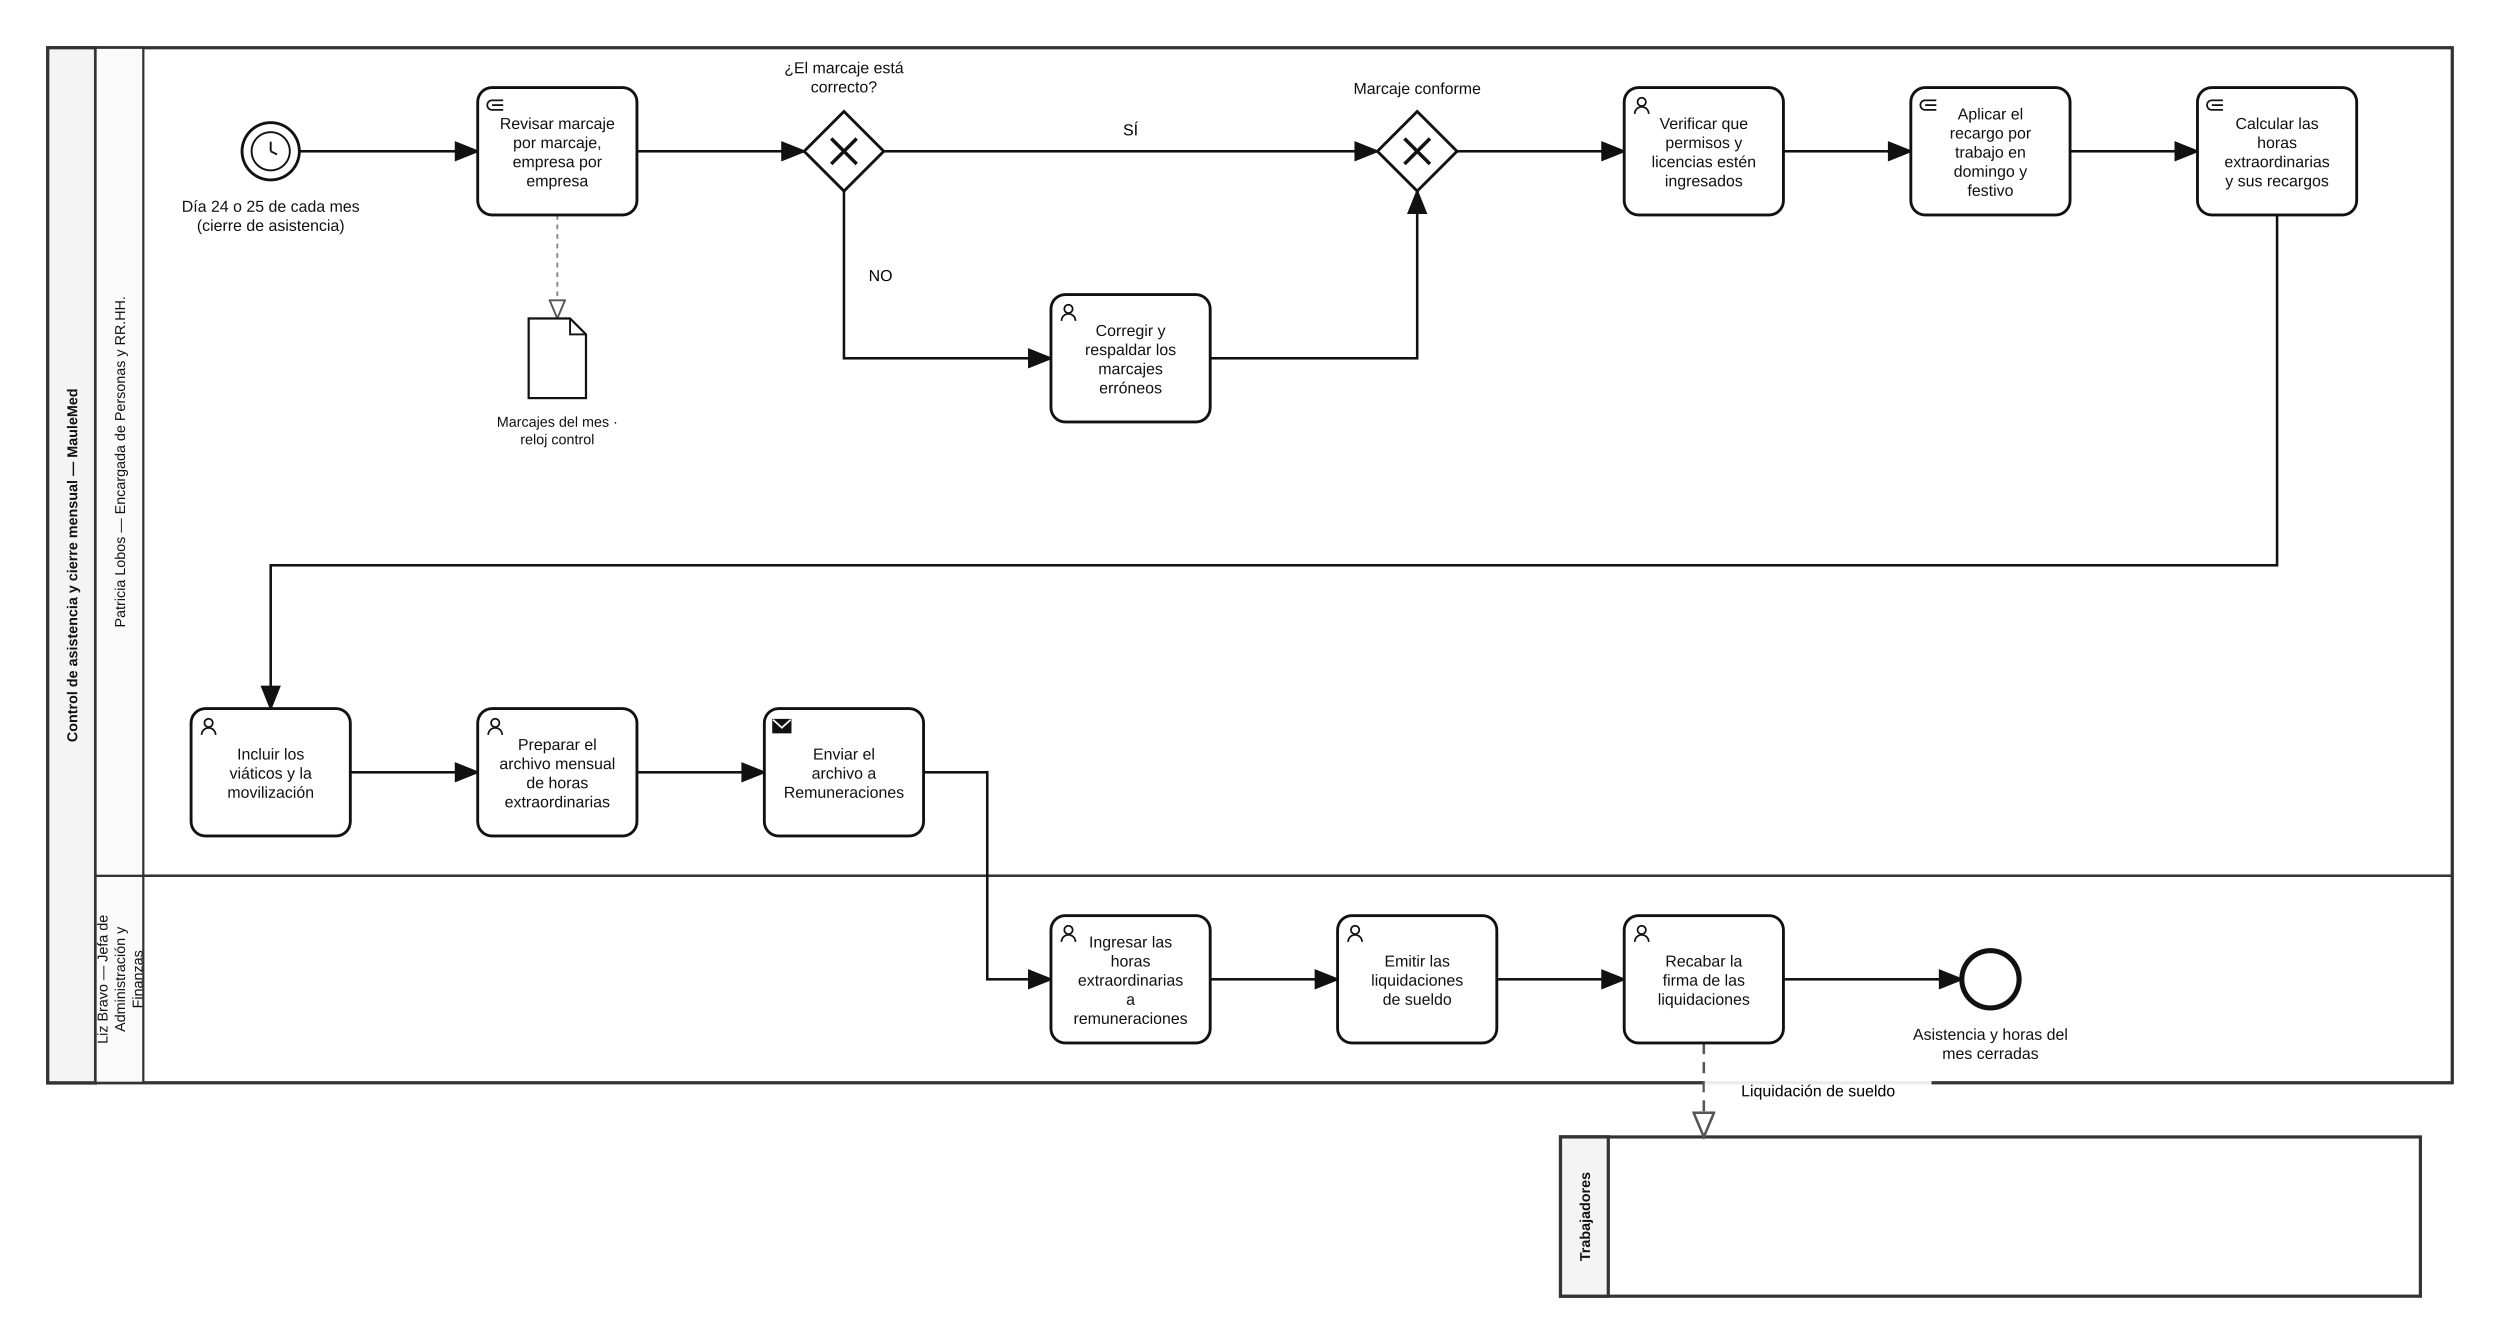
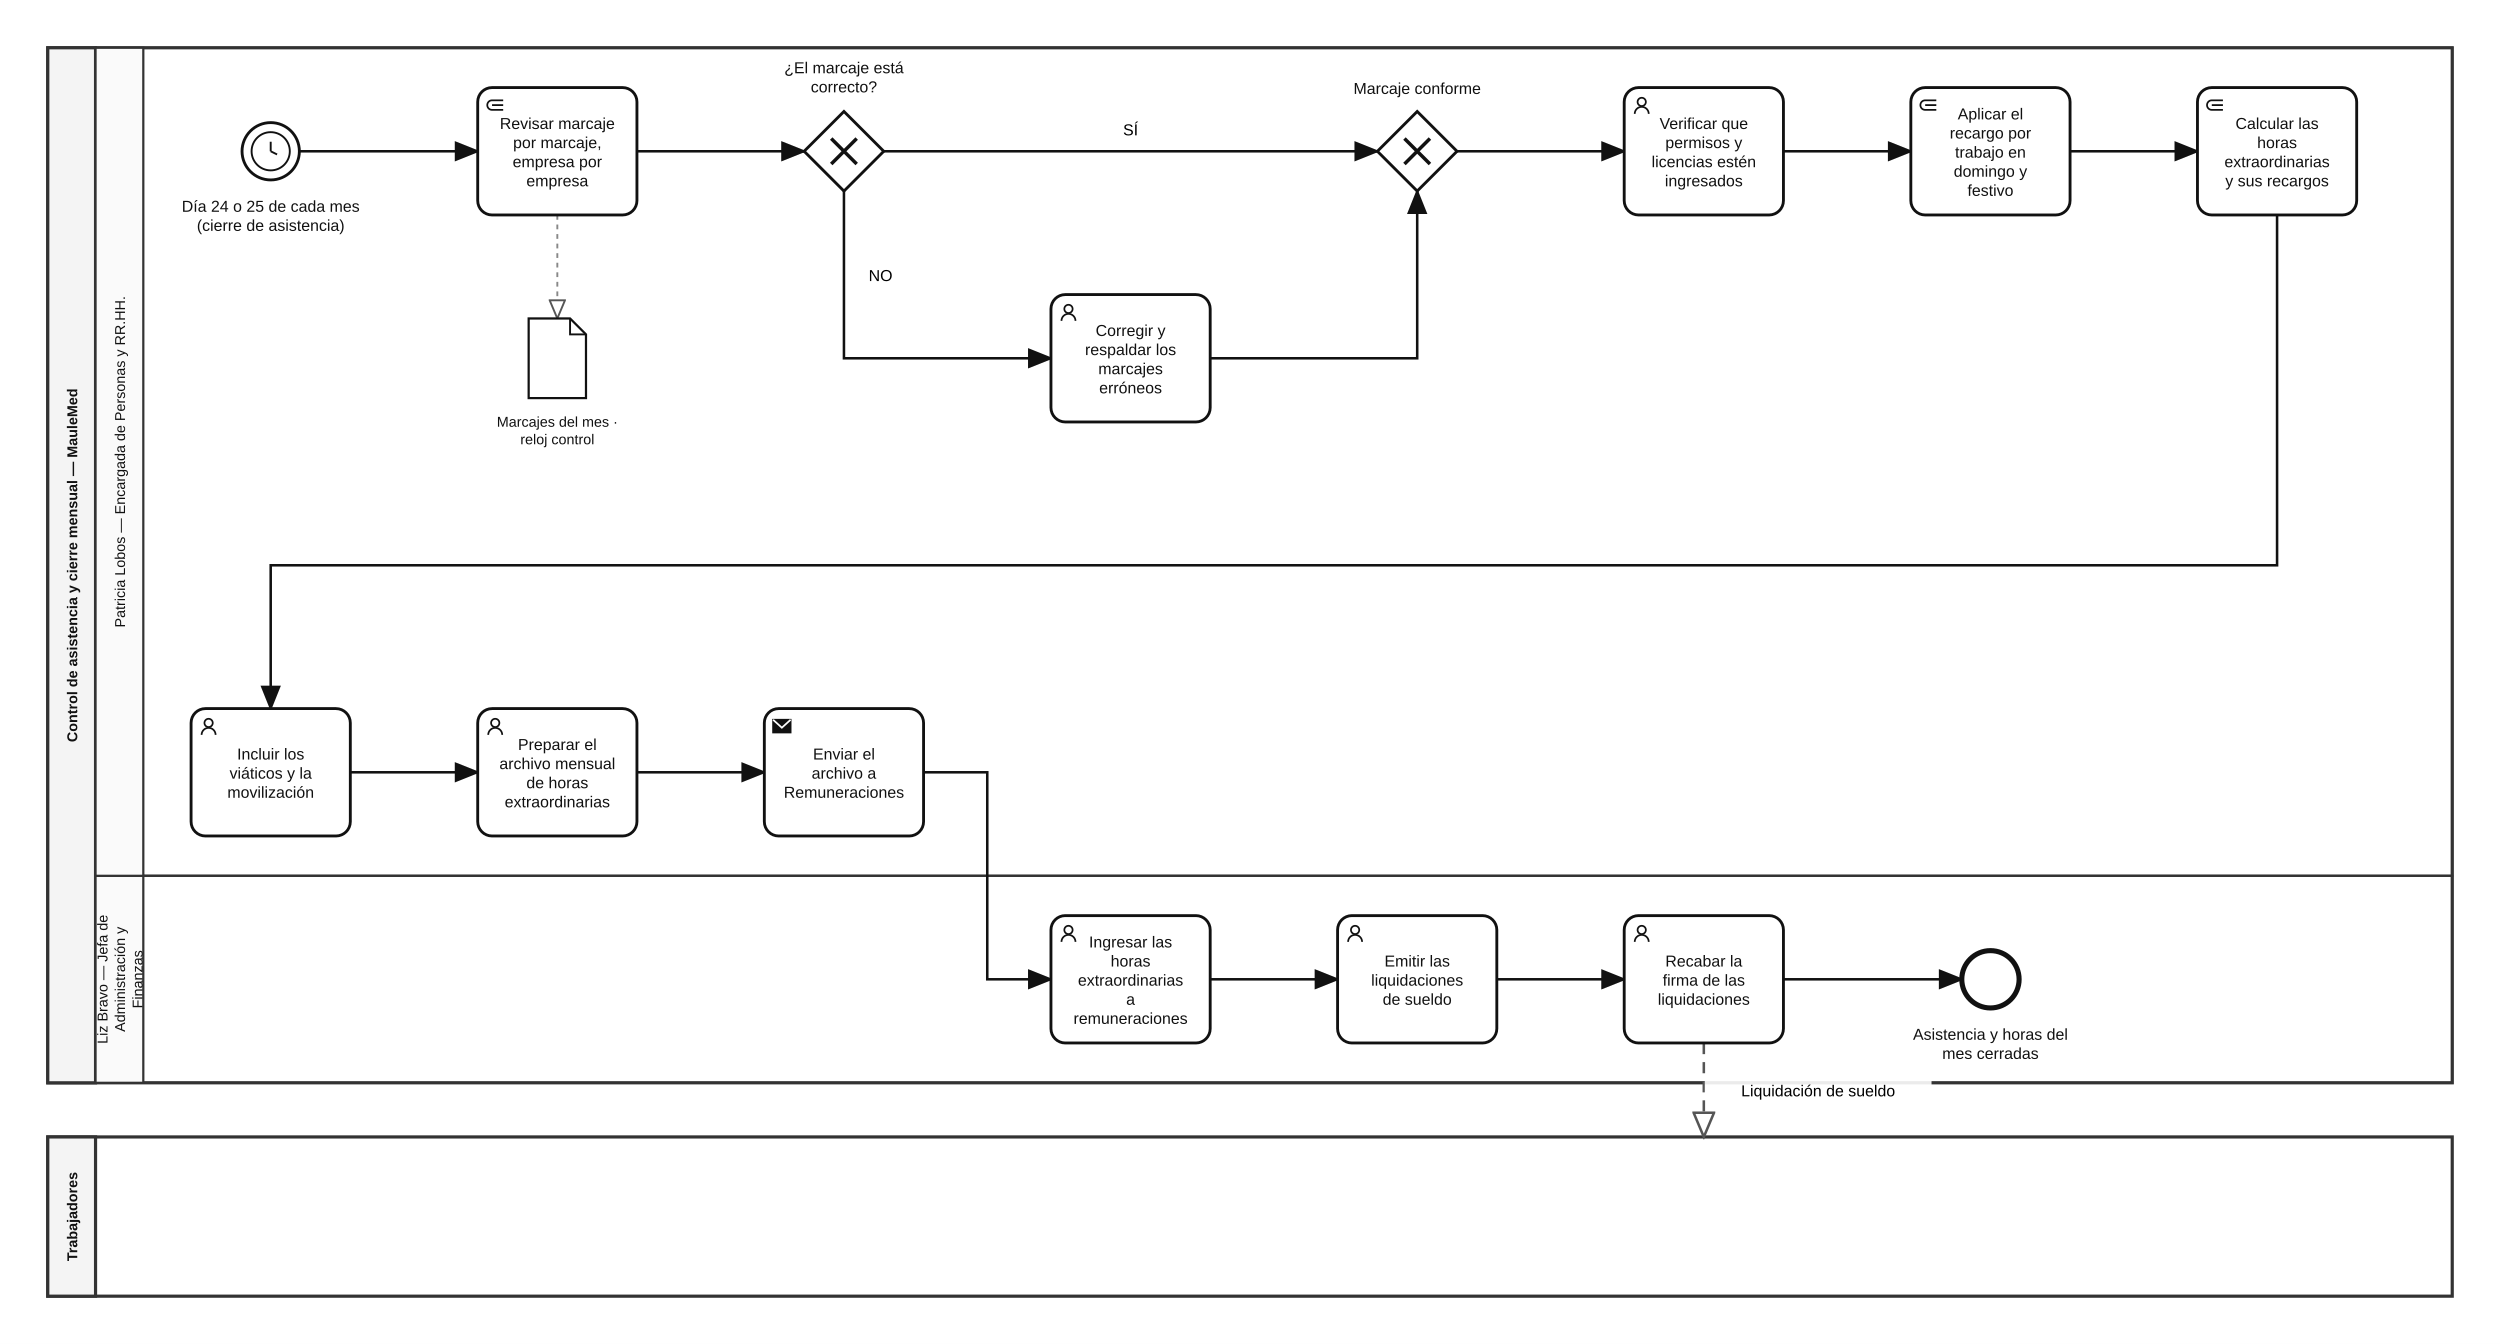
<svg xmlns="http://www.w3.org/2000/svg" width="1570" height="844" viewBox="0 0 1570 844">
  <rect width="100%" height="100%" fill="#ffffff" />
  <defs>
    <marker id="sf" markerWidth="10" markerHeight="8" refX="9" refY="4" orient="auto">
      <path d="M0,0 L10,4 L0,8 z" fill="#111" />
    </marker>
    <marker id="mf" markerWidth="11" markerHeight="9" refX="10" refY="4.5" orient="auto">
      <path d="M0.5,0.5 L10,4.5 L0.5,8.5 z" fill="#fff" stroke="#555" stroke-width="1" />
    </marker>
  </defs>
  <rect x="30.0" y="30.0" width="1510.0" height="650.0" fill="#fff" stroke="#333" stroke-width="2" />
  <rect x="30.0" y="30.0" width="30" height="650.0" fill="#f4f4f4" stroke="#333" stroke-width="2" />
  <g transform="translate(45.0,355.0) rotate(-90)">
    <text x="0.0" y="3.5" font-family="Arial,Helvetica,sans-serif" font-size="9" font-weight="bold" text-anchor="middle" fill="#111">Control de asistencia y cierre mensual — MauleMed</text>
  </g>
-   <rect x="980.0" y="714.0" width="540.0" height="100.0" fill="#fff" stroke="#333" stroke-width="2" />
-   <rect x="980.0" y="714.0" width="30" height="100.0" fill="#f4f4f4" stroke="#333" stroke-width="2" />
-   <g transform="translate(995.0,764.0) rotate(-90)">
+   <rect x="30.0" y="714.0" width="1510.0" height="100.0" fill="#fff" stroke="#333" stroke-width="2" />
+   <rect x="30.0" y="714.0" width="30" height="100.0" fill="#f4f4f4" stroke="#333" stroke-width="2" />
+   <g transform="translate(45.0,764.0) rotate(-90)">
    <text x="0.0" y="3.5" font-family="Arial,Helvetica,sans-serif" font-size="9" font-weight="bold" text-anchor="middle" fill="#111">Trabajadores</text>
  </g>
  <rect x="60.0" y="550.0" width="1480.0" height="130.0" fill="none" stroke="#333" stroke-width="1.4" />
  <rect x="60.0" y="550.0" width="30" height="130.0" fill="#fafafa" stroke="#333" stroke-width="1.4" />
  <g transform="translate(75.0,615.0) rotate(-90)">
    <text x="0.0" y="-7.5" font-family="Arial,Helvetica,sans-serif" font-size="9" font-weight="normal" text-anchor="middle" fill="#111">Liz Bravo — Jefa de</text>
    <text x="0.0" y="3.5" font-family="Arial,Helvetica,sans-serif" font-size="9" font-weight="normal" text-anchor="middle" fill="#111">Administración y</text>
    <text x="0.0" y="14.5" font-family="Arial,Helvetica,sans-serif" font-size="9" font-weight="normal" text-anchor="middle" fill="#111">Finanzas</text>
  </g>
  <rect x="60.0" y="30.0" width="1480.0" height="520.0" fill="none" stroke="#333" stroke-width="1.4" />
  <rect x="60.0" y="30.0" width="30" height="520.0" fill="#fafafa" stroke="#333" stroke-width="1.4" />
  <g transform="translate(75.0,290.0) rotate(-90)">
    <text x="0.0" y="3.5" font-family="Arial,Helvetica,sans-serif" font-size="9" font-weight="normal" text-anchor="middle" fill="#111">Patricia Lobos — Encargada de Personas y RR.HH.</text>
  </g>
  <polyline points="350.0,135.0 350.0,200.0" fill="none" stroke="#888" stroke-width="1.2" stroke-dasharray="3,3" marker-end="url(#mf)" />
  <polyline points="188.0,95.0 300.0,95.0" fill="none" stroke="#111" stroke-width="1.6" marker-end="url(#sf)" />
  <polyline points="400.0,95.0 505.0,95.0" fill="none" stroke="#111" stroke-width="1.6" marker-end="url(#sf)" />
  <polyline points="530.0,120.0 530.0,225.0 660.0,225.0" fill="none" stroke="#111" stroke-width="1.6" marker-end="url(#sf)" />
  <rect x="542.6" y="164.5" width="20.8" height="14" fill="#fff" opacity="0.9" />
  <text x="553.0" y="176.5" font-family="Arial,Helvetica,sans-serif" font-size="10" font-weight="normal" text-anchor="middle" fill="#000">NO</text>
  <polyline points="555.0,95.0 865.0,95.0" fill="none" stroke="#111" stroke-width="1.6" marker-end="url(#sf)" />
  <rect x="699.6" y="73.0" width="20.8" height="14" fill="#fff" opacity="0.9" />
  <text x="710.0" y="85.0" font-family="Arial,Helvetica,sans-serif" font-size="10" font-weight="normal" text-anchor="middle" fill="#000">SÍ</text>
  <polyline points="760.0,225.0 890.0,225.0 890.0,120.0" fill="none" stroke="#111" stroke-width="1.6" marker-end="url(#sf)" />
  <polyline points="915.0,95.0 1020.0,95.0" fill="none" stroke="#111" stroke-width="1.6" marker-end="url(#sf)" />
  <polyline points="1120.0,95.0 1200.0,95.0" fill="none" stroke="#111" stroke-width="1.6" marker-end="url(#sf)" />
  <polyline points="1300.0,95.0 1380.0,95.0" fill="none" stroke="#111" stroke-width="1.6" marker-end="url(#sf)" />
  <polyline points="220.0,485.0 300.0,485.0" fill="none" stroke="#111" stroke-width="1.6" marker-end="url(#sf)" />
  <polyline points="400.0,485.0 480.0,485.0" fill="none" stroke="#111" stroke-width="1.6" marker-end="url(#sf)" />
  <polyline points="580.0,485.0 620.0,485.0 620.0,615.0 660.0,615.0" fill="none" stroke="#111" stroke-width="1.6" marker-end="url(#sf)" />
  <polyline points="760.0,615.0 840.0,615.0" fill="none" stroke="#111" stroke-width="1.6" marker-end="url(#sf)" />
  <polyline points="940.0,615.0 1020.0,615.0" fill="none" stroke="#111" stroke-width="1.6" marker-end="url(#sf)" />
  <polyline points="1120.0,615.0 1232.0,615.0" fill="none" stroke="#111" stroke-width="1.6" marker-end="url(#sf)" />
  <polyline points="1430.0,135.0 1430.0,355.0 170.0,355.0 170.0,445.0" fill="none" stroke="#111" stroke-width="1.6" marker-end="url(#sf)" />
  <polyline points="1070.0,655.0 1070.0,714.0" fill="none" stroke="#555" stroke-width="1.6" stroke-dasharray="7,5" marker-end="url(#mf)" />
  <rect x="1070.6" y="676.5" width="142.4" height="14" fill="#fff" opacity="0.9" />
  <text x="1141.8" y="688.5" font-family="Arial,Helvetica,sans-serif" font-size="10" font-weight="normal" text-anchor="middle" fill="#000">Liquidación de sueldo</text>
  <rect x="300.0" y="445.0" width="100.0" height="80.0" rx="9" ry="9" fill="#fff" stroke="#111" stroke-width="1.8" />
  <circle cx="311.0" cy="454.0" r="2.6" fill="none" stroke="#111" stroke-width="1.1" />
  <path d="M306.6,461.5 a4.4,4.4 0 0 1 8.8,0" fill="none" stroke="#111" stroke-width="1.1" />
  <text x="350.0" y="471.0" font-family="Arial,Helvetica,sans-serif" font-size="10" font-weight="normal" text-anchor="middle" fill="#111">Preparar el</text>
  <text x="350.0" y="483.0" font-family="Arial,Helvetica,sans-serif" font-size="10" font-weight="normal" text-anchor="middle" fill="#111">archivo mensual</text>
  <text x="350.0" y="495.0" font-family="Arial,Helvetica,sans-serif" font-size="10" font-weight="normal" text-anchor="middle" fill="#111">de horas</text>
  <text x="350.0" y="507.0" font-family="Arial,Helvetica,sans-serif" font-size="10" font-weight="normal" text-anchor="middle" fill="#111">extraordinarias</text>
  <rect x="1380.0" y="55.0" width="100.0" height="80.0" rx="9" ry="9" fill="#fff" stroke="#111" stroke-width="1.8" />
  <path d="M1389.0,63.0 h7 M1389.0,66.0 h7 M1389.0,69.0 h7 M1389.0,63.0 a3,3 0 0 0 0,6" fill="none" stroke="#111" stroke-width="1.1" />
  <text x="1430.0" y="81.0" font-family="Arial,Helvetica,sans-serif" font-size="10" font-weight="normal" text-anchor="middle" fill="#111">Calcular las</text>
  <text x="1430.0" y="93.0" font-family="Arial,Helvetica,sans-serif" font-size="10" font-weight="normal" text-anchor="middle" fill="#111">horas</text>
  <text x="1430.0" y="105.0" font-family="Arial,Helvetica,sans-serif" font-size="10" font-weight="normal" text-anchor="middle" fill="#111">extraordinarias</text>
  <text x="1430.0" y="117.0" font-family="Arial,Helvetica,sans-serif" font-size="10" font-weight="normal" text-anchor="middle" fill="#111">y sus recargos</text>
  <rect x="660.0" y="185.0" width="100.0" height="80.0" rx="9" ry="9" fill="#fff" stroke="#111" stroke-width="1.8" />
  <circle cx="671.0" cy="194.0" r="2.6" fill="none" stroke="#111" stroke-width="1.1" />
  <path d="M666.6,201.5 a4.4,4.4 0 0 1 8.8,0" fill="none" stroke="#111" stroke-width="1.1" />
  <text x="710.0" y="211.0" font-family="Arial,Helvetica,sans-serif" font-size="10" font-weight="normal" text-anchor="middle" fill="#111">Corregir y</text>
  <text x="710.0" y="223.0" font-family="Arial,Helvetica,sans-serif" font-size="10" font-weight="normal" text-anchor="middle" fill="#111">respaldar los</text>
  <text x="710.0" y="235.0" font-family="Arial,Helvetica,sans-serif" font-size="10" font-weight="normal" text-anchor="middle" fill="#111">marcajes</text>
  <text x="710.0" y="247.0" font-family="Arial,Helvetica,sans-serif" font-size="10" font-weight="normal" text-anchor="middle" fill="#111">erróneos</text>
  <path d="M332.0,200.0 L358.0,200.0 L368.0,210.0 L368.0,250.0 L332.0,250.0 Z" fill="#fff" stroke="#111" stroke-width="1.4" />
  <path d="M358.0,200.0 L358.0,210.0 L368.0,210.0" fill="none" stroke="#111" stroke-width="1.2" />
  <text x="350.0" y="268.0" font-family="Arial,Helvetica,sans-serif" font-size="9" font-weight="normal" text-anchor="middle" fill="#111">Marcajes del mes ·</text>
  <text x="350.0" y="279.0" font-family="Arial,Helvetica,sans-serif" font-size="9" font-weight="normal" text-anchor="middle" fill="#111">reloj control</text>
  <rect x="840.0" y="575.0" width="100.0" height="80.0" rx="9" ry="9" fill="#fff" stroke="#111" stroke-width="1.8" />
  <circle cx="851.0" cy="584.0" r="2.6" fill="none" stroke="#111" stroke-width="1.1" />
  <path d="M846.6,591.5 a4.4,4.4 0 0 1 8.8,0" fill="none" stroke="#111" stroke-width="1.1" />
  <text x="890.0" y="607.0" font-family="Arial,Helvetica,sans-serif" font-size="10" font-weight="normal" text-anchor="middle" fill="#111">Emitir las</text>
  <text x="890.0" y="619.0" font-family="Arial,Helvetica,sans-serif" font-size="10" font-weight="normal" text-anchor="middle" fill="#111">liquidaciones</text>
  <text x="890.0" y="631.0" font-family="Arial,Helvetica,sans-serif" font-size="10" font-weight="normal" text-anchor="middle" fill="#111">de sueldo</text>
  <circle cx="1250.0" cy="615.0" r="18.0" fill="#fff" stroke="#111" stroke-width="3.2" />
  <text x="1250.0" y="653.0" font-family="Arial,Helvetica,sans-serif" font-size="10" font-weight="normal" text-anchor="middle" fill="#111">Asistencia y horas del</text>
  <text x="1250.0" y="665.0" font-family="Arial,Helvetica,sans-serif" font-size="10" font-weight="normal" text-anchor="middle" fill="#111">mes cerradas</text>
  <rect x="480.0" y="445.0" width="100.0" height="80.0" rx="9" ry="9" fill="#fff" stroke="#111" stroke-width="1.8" />
  <rect x="485.5" y="452.0" width="11" height="8" fill="#111" stroke="#111" stroke-width="1.1" />
  <path d="M485.5,452.0 L491.0,457.0 L496.5,452.0" fill="none" stroke="#fff" stroke-width="1.1" />
  <text x="530.0" y="477.0" font-family="Arial,Helvetica,sans-serif" font-size="10" font-weight="normal" text-anchor="middle" fill="#111">Enviar el</text>
  <text x="530.0" y="489.0" font-family="Arial,Helvetica,sans-serif" font-size="10" font-weight="normal" text-anchor="middle" fill="#111">archivo a</text>
  <text x="530.0" y="501.0" font-family="Arial,Helvetica,sans-serif" font-size="10" font-weight="normal" text-anchor="middle" fill="#111">Remuneraciones</text>
  <rect x="1020.0" y="575.0" width="100.0" height="80.0" rx="9" ry="9" fill="#fff" stroke="#111" stroke-width="1.8" />
  <circle cx="1031.0" cy="584.0" r="2.6" fill="none" stroke="#111" stroke-width="1.1" />
  <path d="M1026.6,591.5 a4.4,4.4 0 0 1 8.8,0" fill="none" stroke="#111" stroke-width="1.1" />
  <text x="1070.0" y="607.0" font-family="Arial,Helvetica,sans-serif" font-size="10" font-weight="normal" text-anchor="middle" fill="#111">Recabar la</text>
  <text x="1070.0" y="619.0" font-family="Arial,Helvetica,sans-serif" font-size="10" font-weight="normal" text-anchor="middle" fill="#111">firma de las</text>
  <text x="1070.0" y="631.0" font-family="Arial,Helvetica,sans-serif" font-size="10" font-weight="normal" text-anchor="middle" fill="#111">liquidaciones</text>
  <polygon points="530.0,70.0 555.0,95.0 530.0,120.0 505.0,95.0" fill="#fff" stroke="#111" stroke-width="1.8" />
  <path d="M522.0,87.0 L538.0,103.0 M538.0,87.0 L522.0,103.0" stroke="#111" stroke-width="2.2" fill="none" />
  <text x="530.0" y="46.0" font-family="Arial,Helvetica,sans-serif" font-size="10" font-weight="normal" text-anchor="middle" fill="#111">¿El marcaje está</text>
  <text x="530.0" y="58.0" font-family="Arial,Helvetica,sans-serif" font-size="10" font-weight="normal" text-anchor="middle" fill="#111">correcto?</text>
  <rect x="660.0" y="575.0" width="100.0" height="80.0" rx="9" ry="9" fill="#fff" stroke="#111" stroke-width="1.8" />
  <circle cx="671.0" cy="584.0" r="2.6" fill="none" stroke="#111" stroke-width="1.1" />
  <path d="M666.6,591.5 a4.4,4.4 0 0 1 8.8,0" fill="none" stroke="#111" stroke-width="1.1" />
  <text x="710.0" y="595.0" font-family="Arial,Helvetica,sans-serif" font-size="10" font-weight="normal" text-anchor="middle" fill="#111">Ingresar las</text>
  <text x="710.0" y="607.0" font-family="Arial,Helvetica,sans-serif" font-size="10" font-weight="normal" text-anchor="middle" fill="#111">horas</text>
  <text x="710.0" y="619.0" font-family="Arial,Helvetica,sans-serif" font-size="10" font-weight="normal" text-anchor="middle" fill="#111">extraordinarias</text>
  <text x="710.0" y="631.0" font-family="Arial,Helvetica,sans-serif" font-size="10" font-weight="normal" text-anchor="middle" fill="#111">a</text>
  <text x="710.0" y="643.0" font-family="Arial,Helvetica,sans-serif" font-size="10" font-weight="normal" text-anchor="middle" fill="#111">remuneraciones</text>
  <polygon points="890.0,70.0 915.0,95.0 890.0,120.0 865.0,95.0" fill="#fff" stroke="#111" stroke-width="1.8" />
  <path d="M882.0,87.0 L898.0,103.0 M898.0,87.0 L882.0,103.0" stroke="#111" stroke-width="2.2" fill="none" />
  <text x="890.0" y="59.0" font-family="Arial,Helvetica,sans-serif" font-size="10" font-weight="normal" text-anchor="middle" fill="#111">Marcaje conforme</text>
  <rect x="1200.0" y="55.0" width="100.0" height="80.0" rx="9" ry="9" fill="#fff" stroke="#111" stroke-width="1.8" />
  <path d="M1209.0,63.0 h7 M1209.0,66.0 h7 M1209.0,69.0 h7 M1209.0,63.0 a3,3 0 0 0 0,6" fill="none" stroke="#111" stroke-width="1.1" />
  <text x="1250.0" y="75.0" font-family="Arial,Helvetica,sans-serif" font-size="10" font-weight="normal" text-anchor="middle" fill="#111">Aplicar el</text>
  <text x="1250.0" y="87.0" font-family="Arial,Helvetica,sans-serif" font-size="10" font-weight="normal" text-anchor="middle" fill="#111">recargo por</text>
  <text x="1250.0" y="99.0" font-family="Arial,Helvetica,sans-serif" font-size="10" font-weight="normal" text-anchor="middle" fill="#111">trabajo en</text>
  <text x="1250.0" y="111.0" font-family="Arial,Helvetica,sans-serif" font-size="10" font-weight="normal" text-anchor="middle" fill="#111">domingo y</text>
  <text x="1250.0" y="123.0" font-family="Arial,Helvetica,sans-serif" font-size="10" font-weight="normal" text-anchor="middle" fill="#111">festivo</text>
  <rect x="300.0" y="55.0" width="100.0" height="80.0" rx="9" ry="9" fill="#fff" stroke="#111" stroke-width="1.8" />
  <path d="M309.0,63.0 h7 M309.0,66.0 h7 M309.0,69.0 h7 M309.0,63.0 a3,3 0 0 0 0,6" fill="none" stroke="#111" stroke-width="1.1" />
  <text x="350.0" y="81.0" font-family="Arial,Helvetica,sans-serif" font-size="10" font-weight="normal" text-anchor="middle" fill="#111">Revisar marcaje</text>
  <text x="350.0" y="93.0" font-family="Arial,Helvetica,sans-serif" font-size="10" font-weight="normal" text-anchor="middle" fill="#111">por marcaje,</text>
  <text x="350.0" y="105.0" font-family="Arial,Helvetica,sans-serif" font-size="10" font-weight="normal" text-anchor="middle" fill="#111">empresa por</text>
  <text x="350.0" y="117.0" font-family="Arial,Helvetica,sans-serif" font-size="10" font-weight="normal" text-anchor="middle" fill="#111">empresa</text>
  <circle cx="170.0" cy="95.0" r="18.0" fill="#fff" stroke="#111" stroke-width="1.8" />
  <circle cx="170.0" cy="95.0" r="12.0" fill="none" stroke="#111" stroke-width="1.2" />
  <path d="M170.0,95.0 L170.0,89.0 M170.0,95.0 L174.0,97.0" stroke="#111" stroke-width="1.2" />
  <text x="170.0" y="133.0" font-family="Arial,Helvetica,sans-serif" font-size="10" font-weight="normal" text-anchor="middle" fill="#111">Día 24 o 25 de cada mes</text>
  <text x="170.0" y="145.0" font-family="Arial,Helvetica,sans-serif" font-size="10" font-weight="normal" text-anchor="middle" fill="#111">(cierre de asistencia)</text>
  <rect x="1020.0" y="55.0" width="100.0" height="80.0" rx="9" ry="9" fill="#fff" stroke="#111" stroke-width="1.8" />
  <circle cx="1031.0" cy="64.0" r="2.6" fill="none" stroke="#111" stroke-width="1.1" />
  <path d="M1026.6,71.5 a4.4,4.4 0 0 1 8.8,0" fill="none" stroke="#111" stroke-width="1.1" />
  <text x="1070.0" y="81.0" font-family="Arial,Helvetica,sans-serif" font-size="10" font-weight="normal" text-anchor="middle" fill="#111">Verificar que</text>
  <text x="1070.0" y="93.0" font-family="Arial,Helvetica,sans-serif" font-size="10" font-weight="normal" text-anchor="middle" fill="#111">permisos y</text>
  <text x="1070.0" y="105.0" font-family="Arial,Helvetica,sans-serif" font-size="10" font-weight="normal" text-anchor="middle" fill="#111">licencias estén</text>
  <text x="1070.0" y="117.0" font-family="Arial,Helvetica,sans-serif" font-size="10" font-weight="normal" text-anchor="middle" fill="#111">ingresados</text>
  <rect x="120.0" y="445.0" width="100.0" height="80.0" rx="9" ry="9" fill="#fff" stroke="#111" stroke-width="1.8" />
  <circle cx="131.0" cy="454.0" r="2.6" fill="none" stroke="#111" stroke-width="1.1" />
  <path d="M126.6,461.5 a4.4,4.4 0 0 1 8.8,0" fill="none" stroke="#111" stroke-width="1.1" />
  <text x="170.0" y="477.0" font-family="Arial,Helvetica,sans-serif" font-size="10" font-weight="normal" text-anchor="middle" fill="#111">Incluir los</text>
  <text x="170.0" y="489.0" font-family="Arial,Helvetica,sans-serif" font-size="10" font-weight="normal" text-anchor="middle" fill="#111">viáticos y la</text>
  <text x="170.0" y="501.0" font-family="Arial,Helvetica,sans-serif" font-size="10" font-weight="normal" text-anchor="middle" fill="#111">movilización</text>
</svg>
